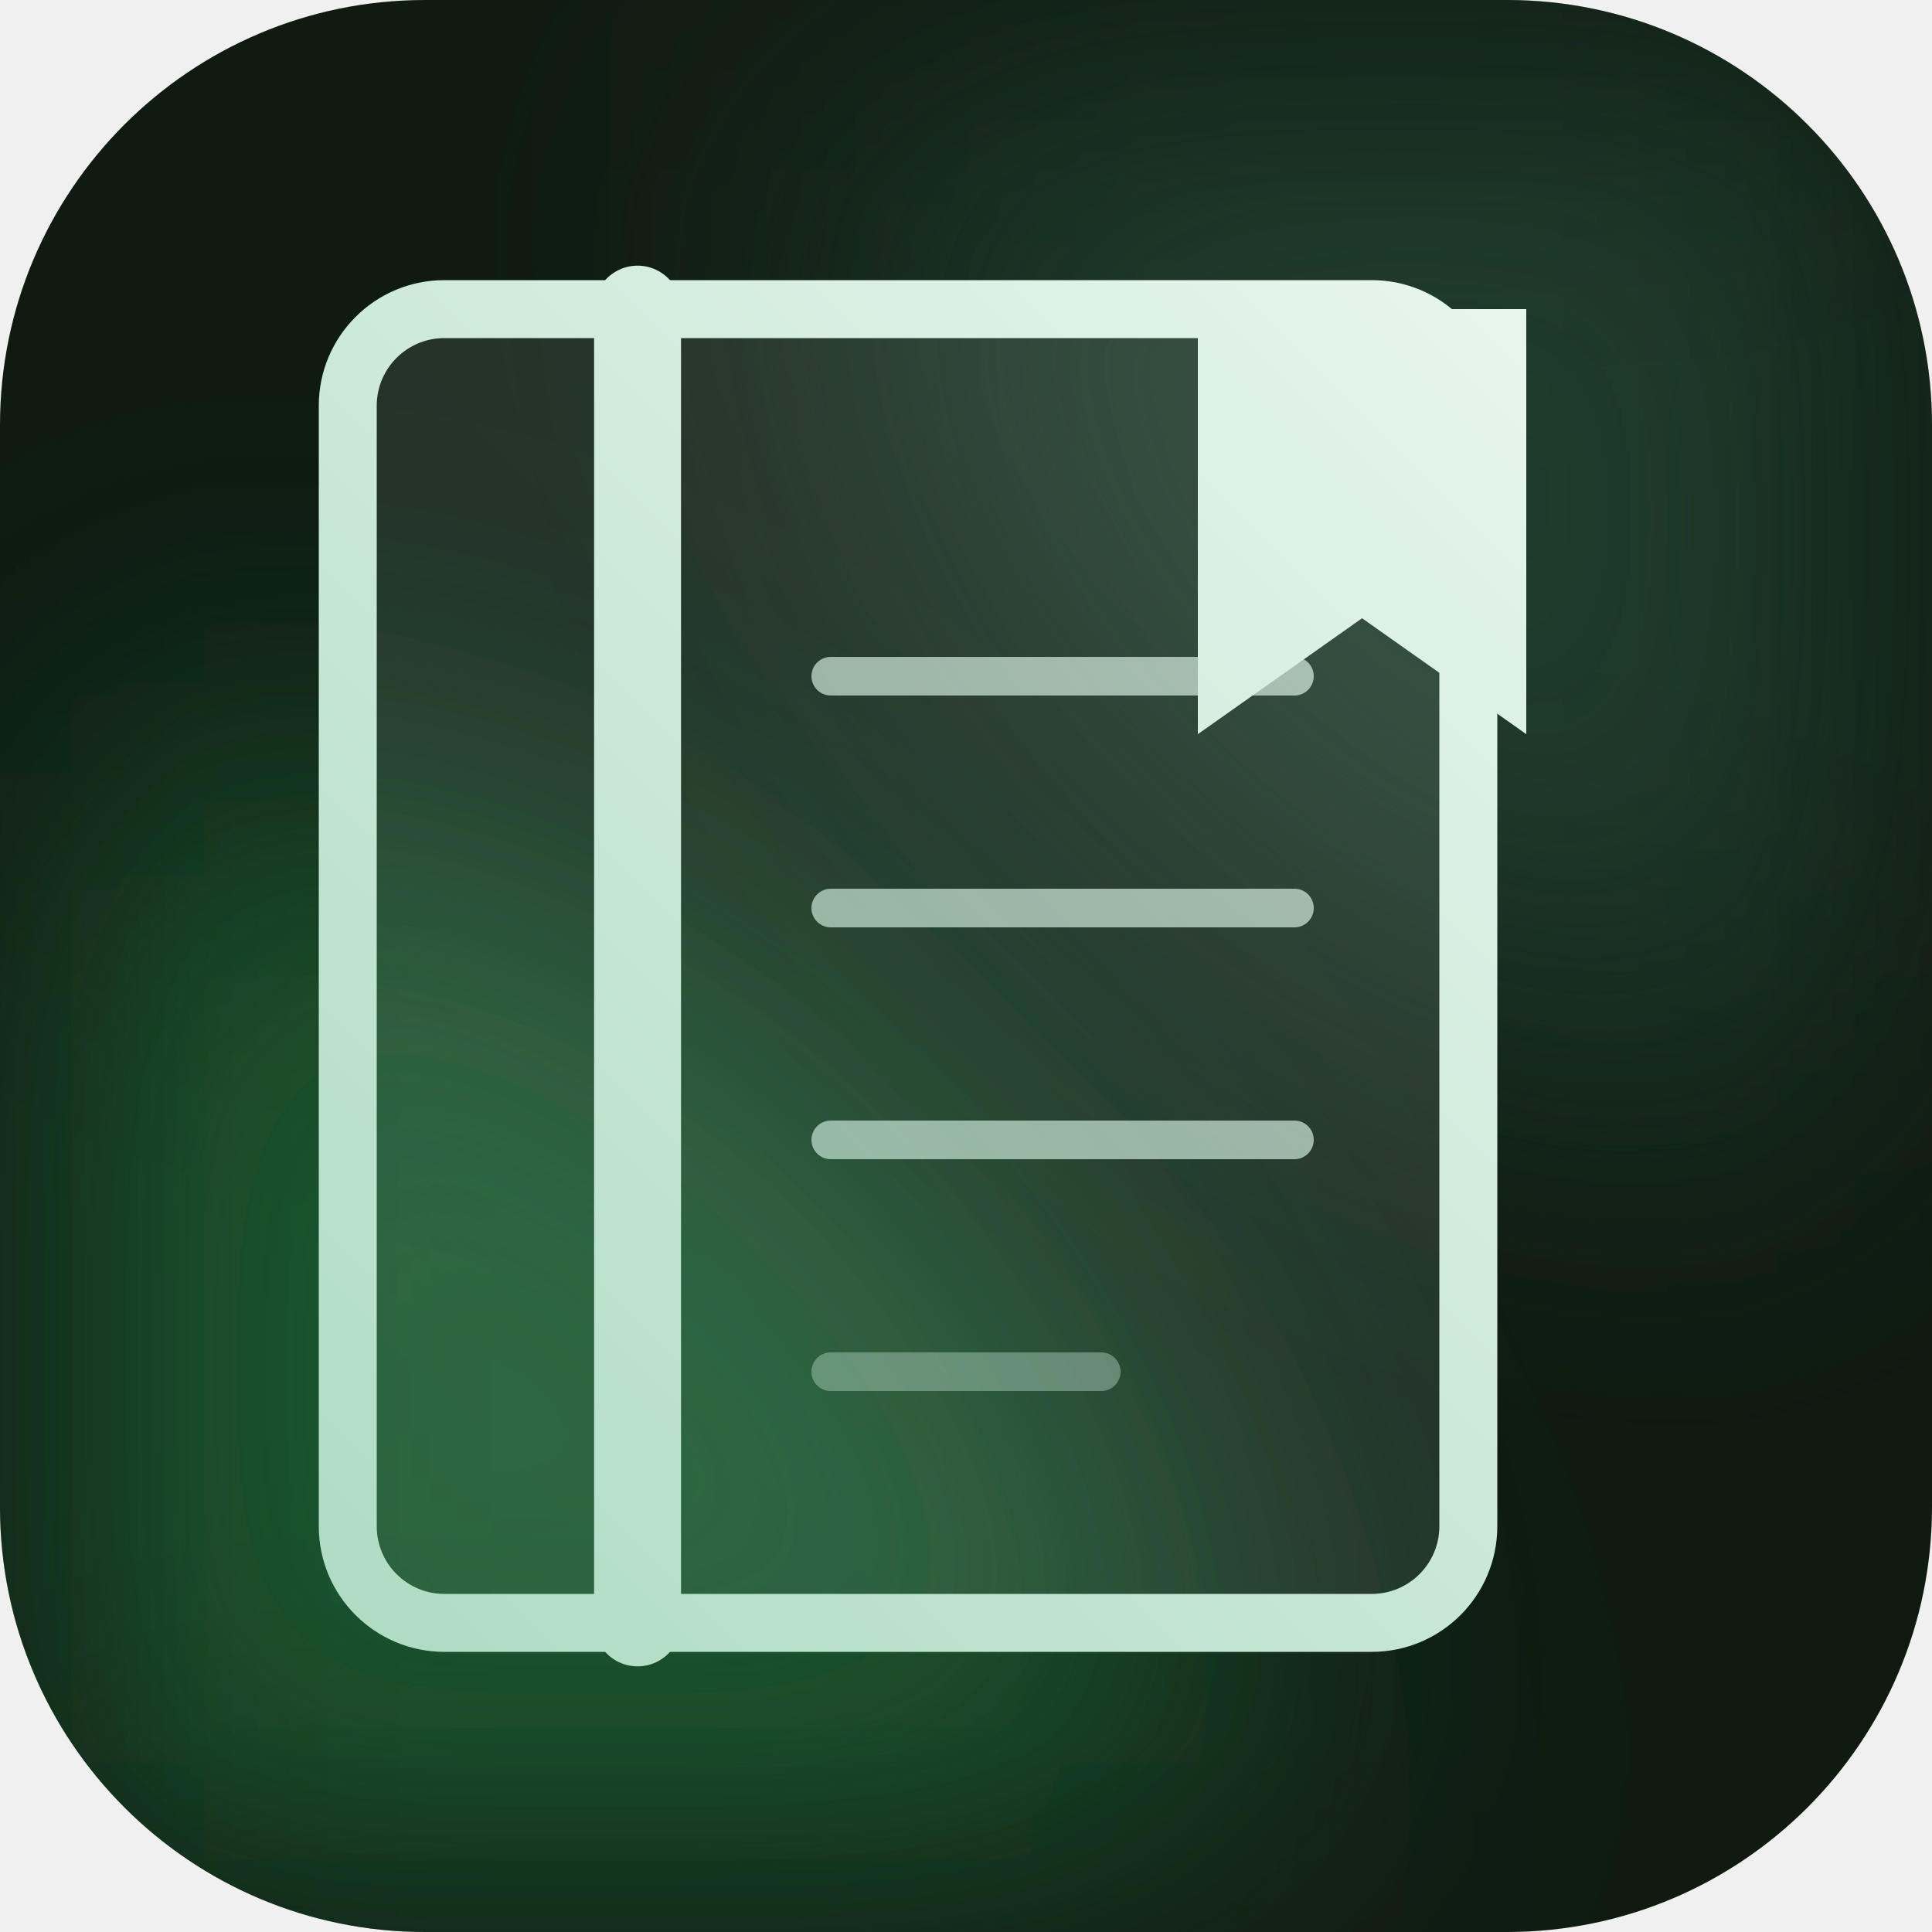
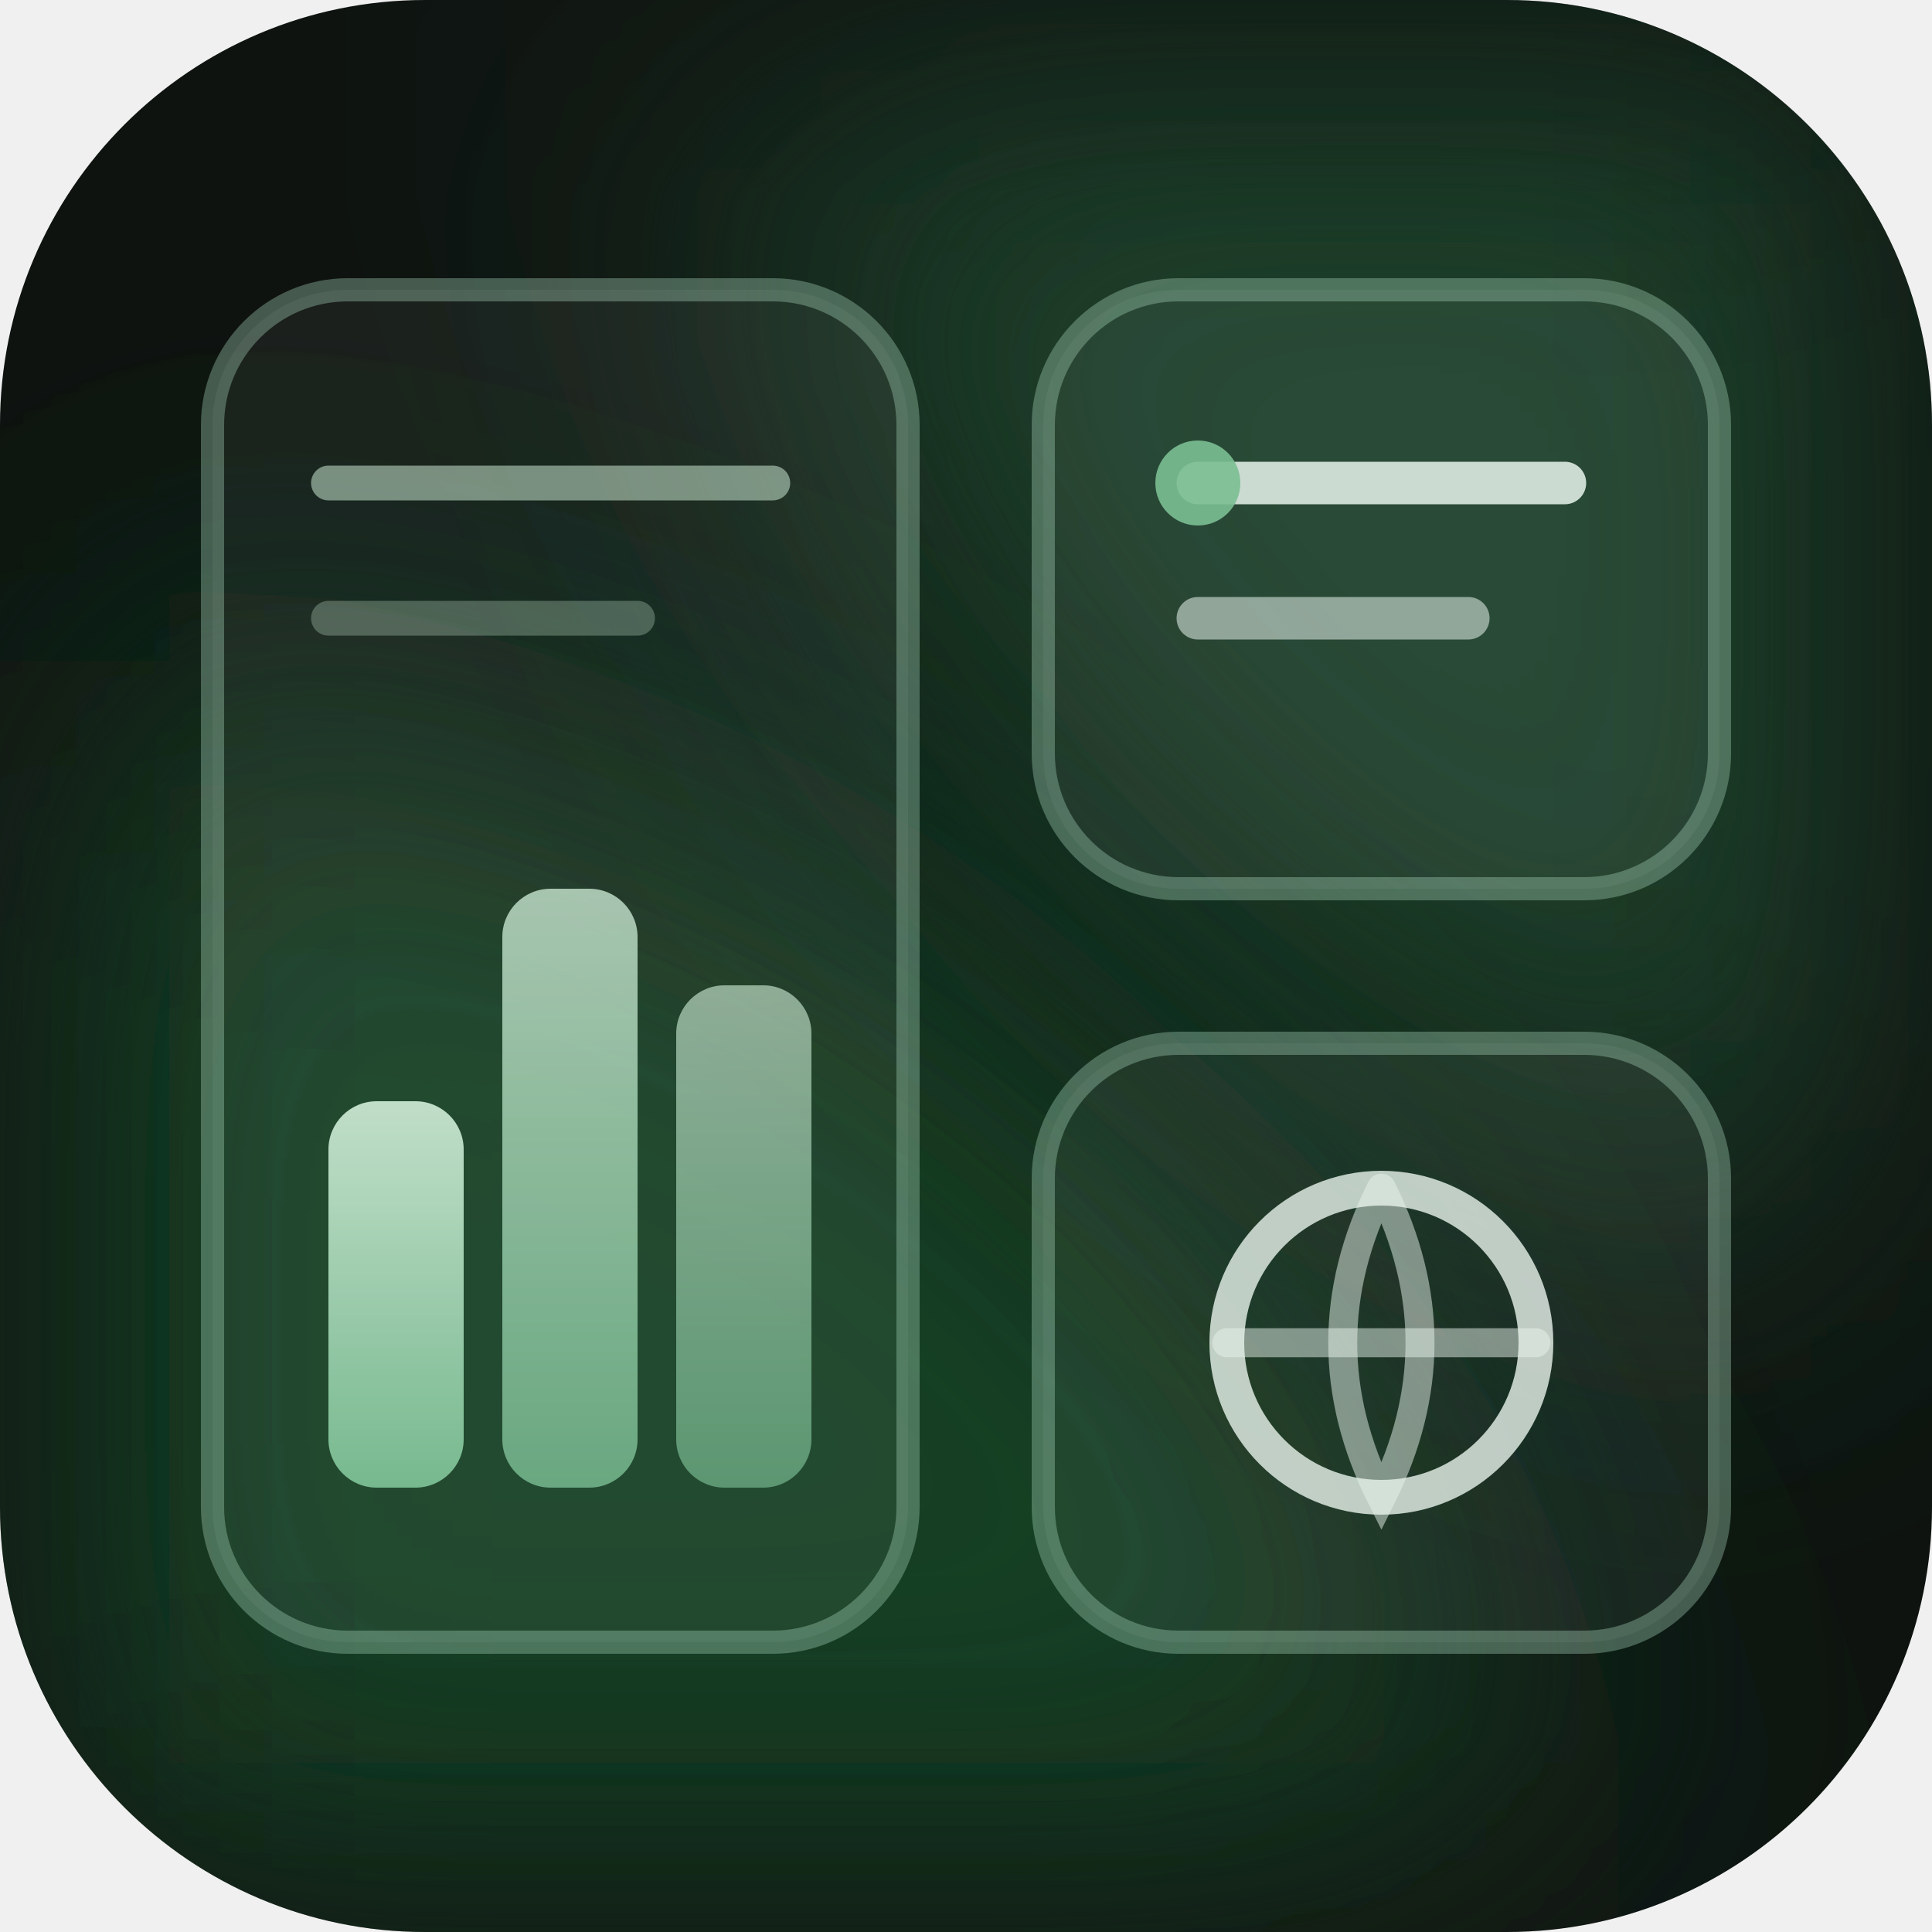
<svg xmlns="http://www.w3.org/2000/svg" viewBox="0 0 100 100">
  <defs>
-     <linearGradient id="grad" gradientUnits="userSpaceOnUse" x1="18" y1="82" x2="82" y2="18">
-       <stop offset="0%" stop-color="#b0dcc4" />
-       <stop offset="100%" stop-color="#e8f6ee" />
-     </linearGradient>
-     <filter id="blur" x="-50%" y="-50%" width="200%" height="200%">
-       <feGaussianBlur stdDeviation="20" />
+     <filter id="glow" x="-80%" y="-80%" width="260%" height="260%">
+       <feGaussianBlur stdDeviation="16" />
    </filter>
    <clipPath id="clip">
      <rect width="100" height="100" rx="22" />
    </clipPath>
+     <linearGradient id="barGrad" x1="0" y1="0" x2="0" y2="1">
+       <stop offset="0%" stop-color="#c8e6d0" />
+       <stop offset="100%" stop-color="#7bbf94" />
+     </linearGradient>
  </defs>
-   <rect width="100" height="100" rx="22" fill="#0f1a11" />
+   <rect width="100" height="100" rx="22" fill="#0e1310" />
  <g clip-path="url(#clip)">
-     <circle cx="8" cy="96" r="56" fill="#1f6035" opacity="0.85" filter="url(#blur)" />
-     <circle cx="92" cy="8" r="48" fill="#254d3a" opacity="0.65" filter="url(#blur)" />
+     <ellipse cx="-2" cy="102" rx="82" ry="68" fill="#134525" opacity="0.9" filter="url(#glow)" />
+     <ellipse cx="108" cy="-4" rx="72" ry="70" fill="#225234" opacity="0.7" filter="url(#glow)" />
  </g>
-   <rect x="18" y="16" width="58" height="68" rx="5" fill="url(#grad)" opacity="0.12" />
-   <rect x="18" y="16" width="58" height="68" rx="5" fill="none" stroke="url(#grad)" stroke-width="3" />
-   <line x1="33" y1="16" x2="33" y2="84" stroke="url(#grad)" stroke-width="4.5" stroke-linecap="round" />
-   <line x1="43" y1="35" x2="67" y2="35" stroke="url(#grad)" stroke-width="2" stroke-linecap="round" opacity="0.7" />
-   <line x1="43" y1="47" x2="67" y2="47" stroke="url(#grad)" stroke-width="2" stroke-linecap="round" opacity="0.7" />
-   <line x1="43" y1="59" x2="67" y2="59" stroke="url(#grad)" stroke-width="2" stroke-linecap="round" opacity="0.7" />
-   <line x1="43" y1="71" x2="57" y2="71" stroke="url(#grad)" stroke-width="2" stroke-linecap="round" opacity="0.4" />
-   <path d="M62 16 L62 38 L70.5 32 L79 38 L79 16 Z" fill="url(#grad)" />
+   <rect x="11" y="15" width="36" height="70" rx="7" fill="#ffffff" opacity="0.055" />
+   <rect x="11" y="15" width="36" height="70" rx="7" fill="none" stroke="#b0dcc4" stroke-width="1.2" opacity="0.35" />
+   <rect x="17" y="57" width="7" height="20" rx="2.5" fill="url(#barGrad)" opacity="0.95" />
+   <rect x="26" y="46" width="7" height="31" rx="2.5" fill="url(#barGrad)" opacity="0.8" />
+   <rect x="35" y="51" width="7" height="26" rx="2.5" fill="url(#barGrad)" opacity="0.65" />
+   <line x1="17" y1="25" x2="40" y2="25" stroke="#c8e6d0" stroke-width="1.8" stroke-linecap="round" opacity="0.55" />
+   <line x1="17" y1="32" x2="33" y2="32" stroke="#c8e6d0" stroke-width="1.8" stroke-linecap="round" opacity="0.3" />
+   <rect x="54" y="15" width="35" height="31" rx="7" fill="#ffffff" opacity="0.055" />
+   <rect x="54" y="15" width="35" height="31" rx="7" fill="none" stroke="#b0dcc4" stroke-width="1.2" opacity="0.35" />
+   <line x1="62" y1="25" x2="81" y2="25" stroke="#e8f4ec" stroke-width="2.2" stroke-linecap="round" opacity="0.85" />
+   <line x1="62" y1="32" x2="76" y2="32" stroke="#e8f4ec" stroke-width="2.2" stroke-linecap="round" opacity="0.55" />
+   <circle cx="62" cy="25" r="2.2" fill="#7bbf94" opacity="0.9" />
+   <rect x="54" y="54" width="35" height="31" rx="7" fill="#ffffff" opacity="0.055" />
+   <rect x="54" y="54" width="35" height="31" rx="7" fill="none" stroke="#b0dcc4" stroke-width="1.2" opacity="0.35" />
+   <circle cx="71.5" cy="69.5" r="8" fill="none" stroke="#e8f4ec" stroke-width="1.8" opacity="0.8" />
+   <line x1="63.5" y1="69.5" x2="79.5" y2="69.5" stroke="#e8f4ec" stroke-width="1.5" stroke-linecap="round" opacity="0.5" />
+   <path d="M71.5 61.5 Q75.5 69.5 71.5 77.5 Q67.5 69.5 71.5 61.5" fill="none" stroke="#e8f4ec" stroke-width="1.5" stroke-linecap="round" opacity="0.5" />
</svg>
